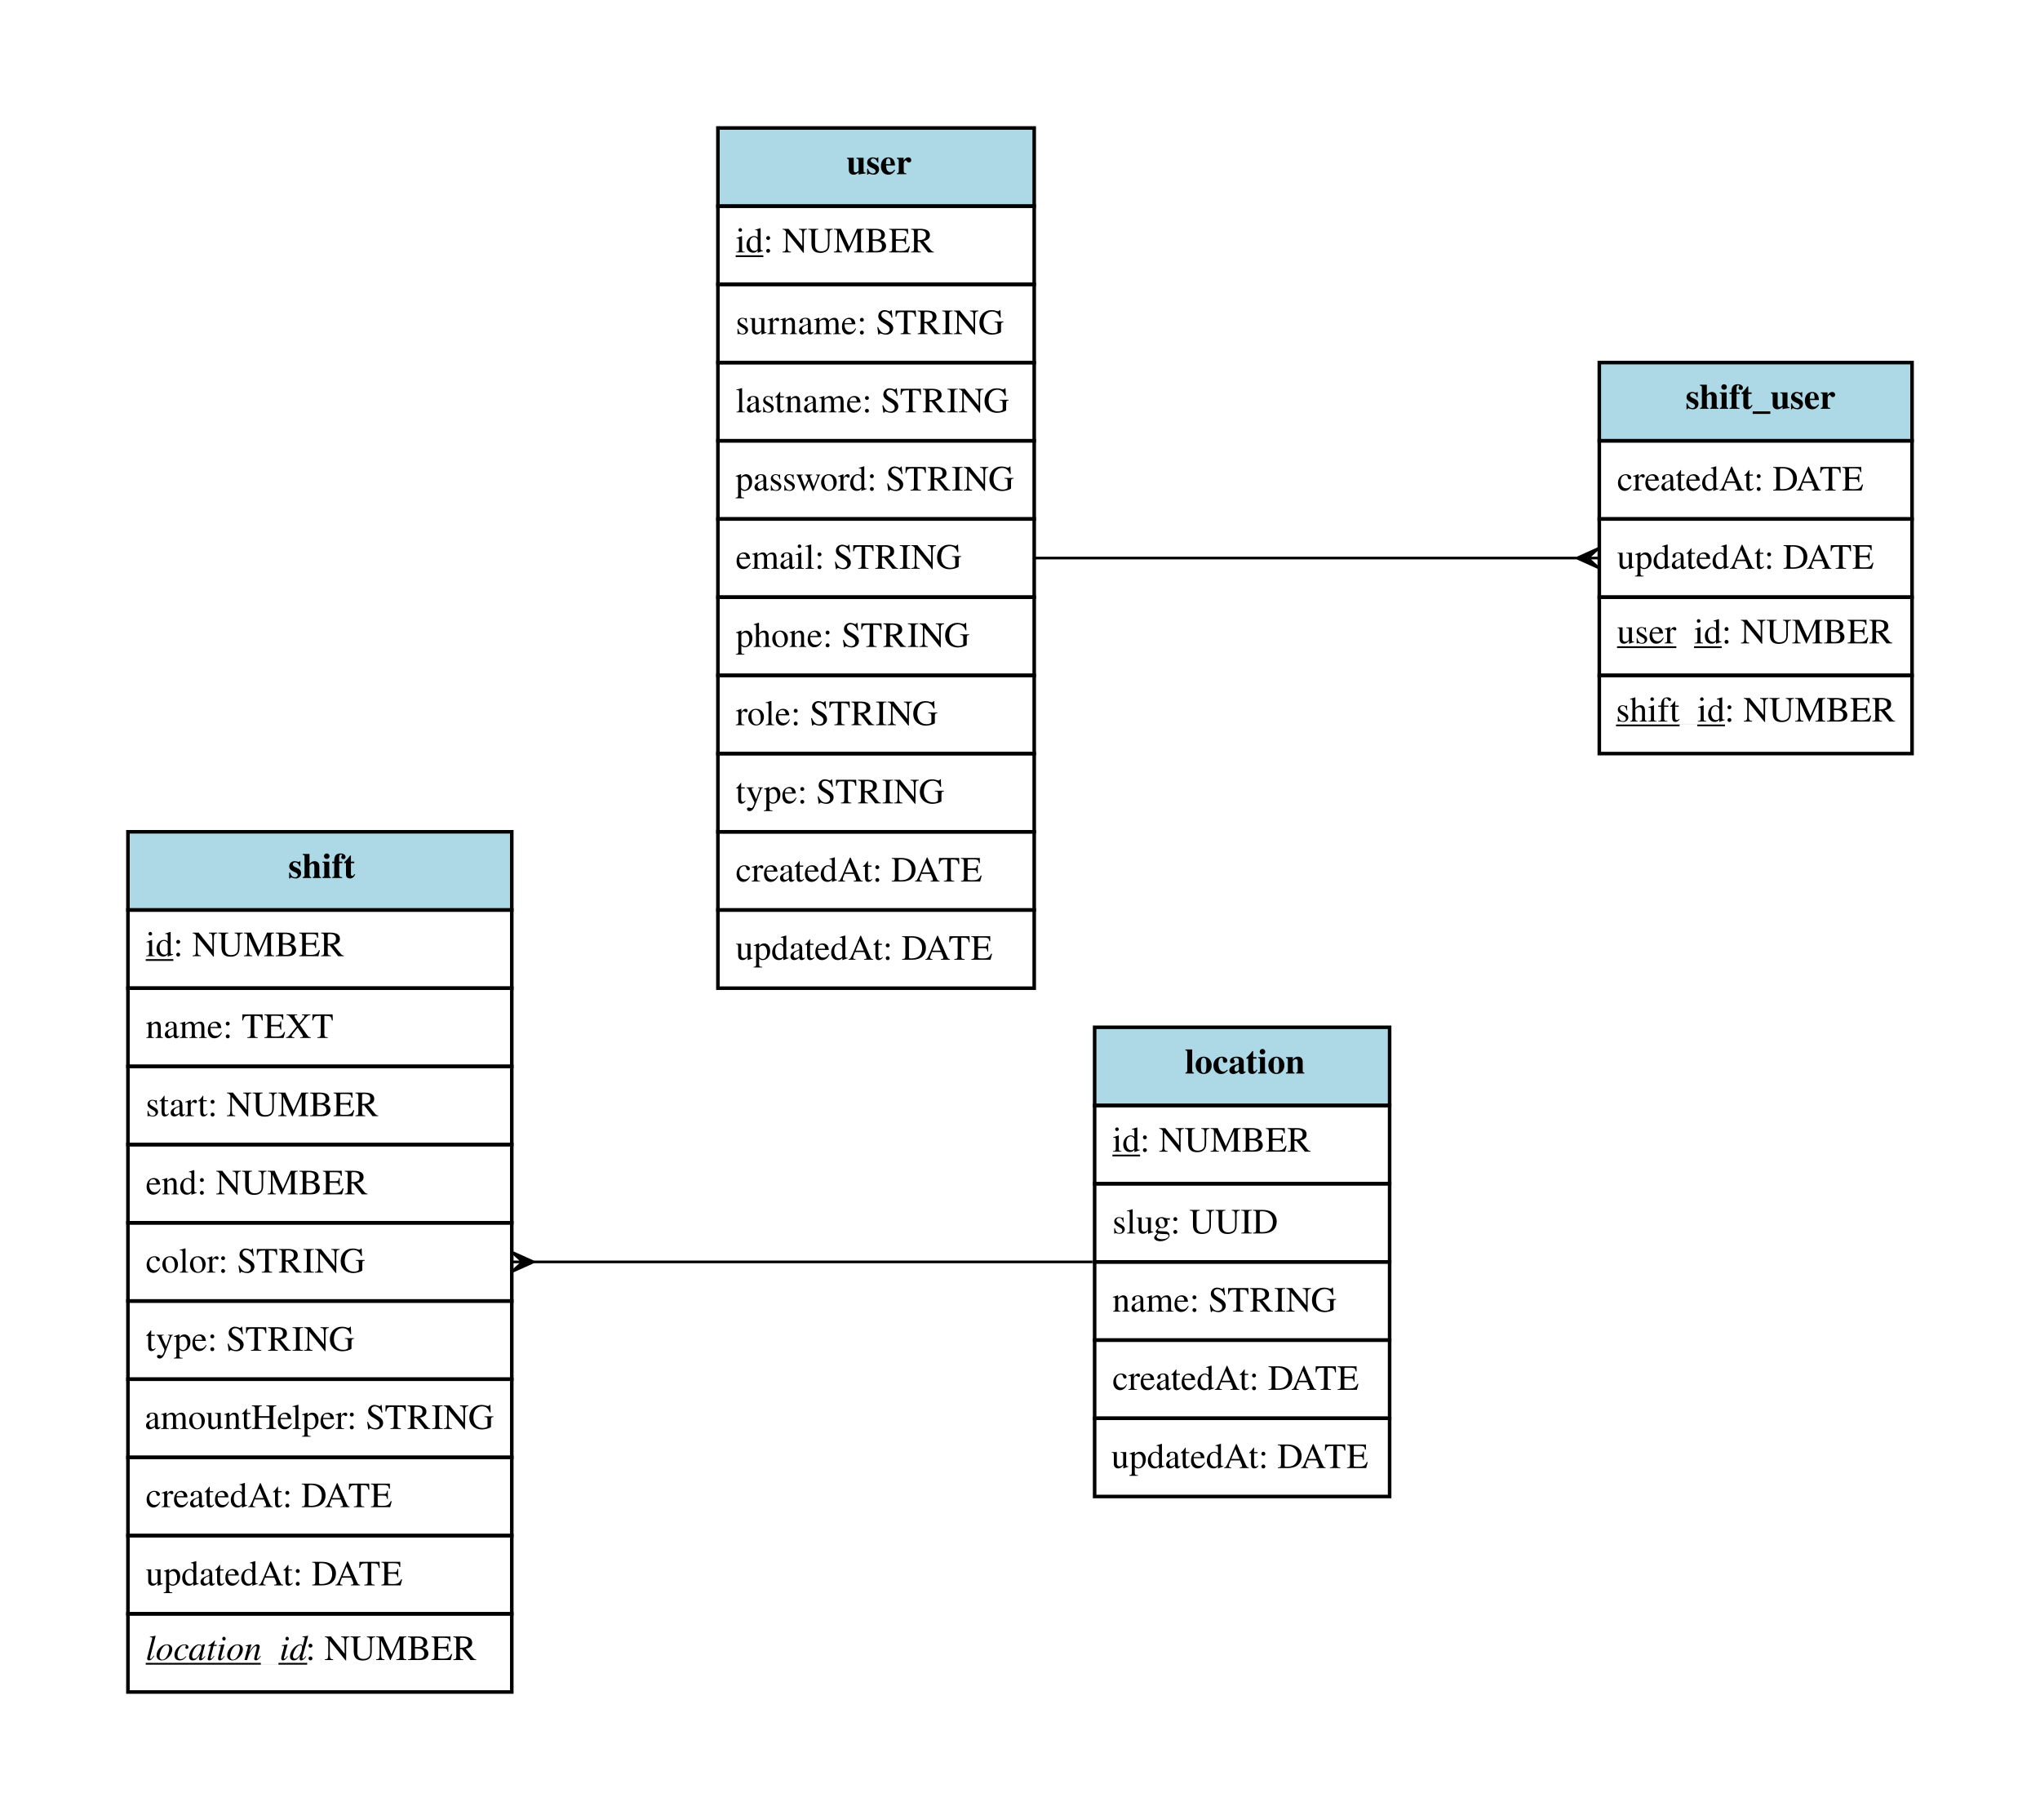
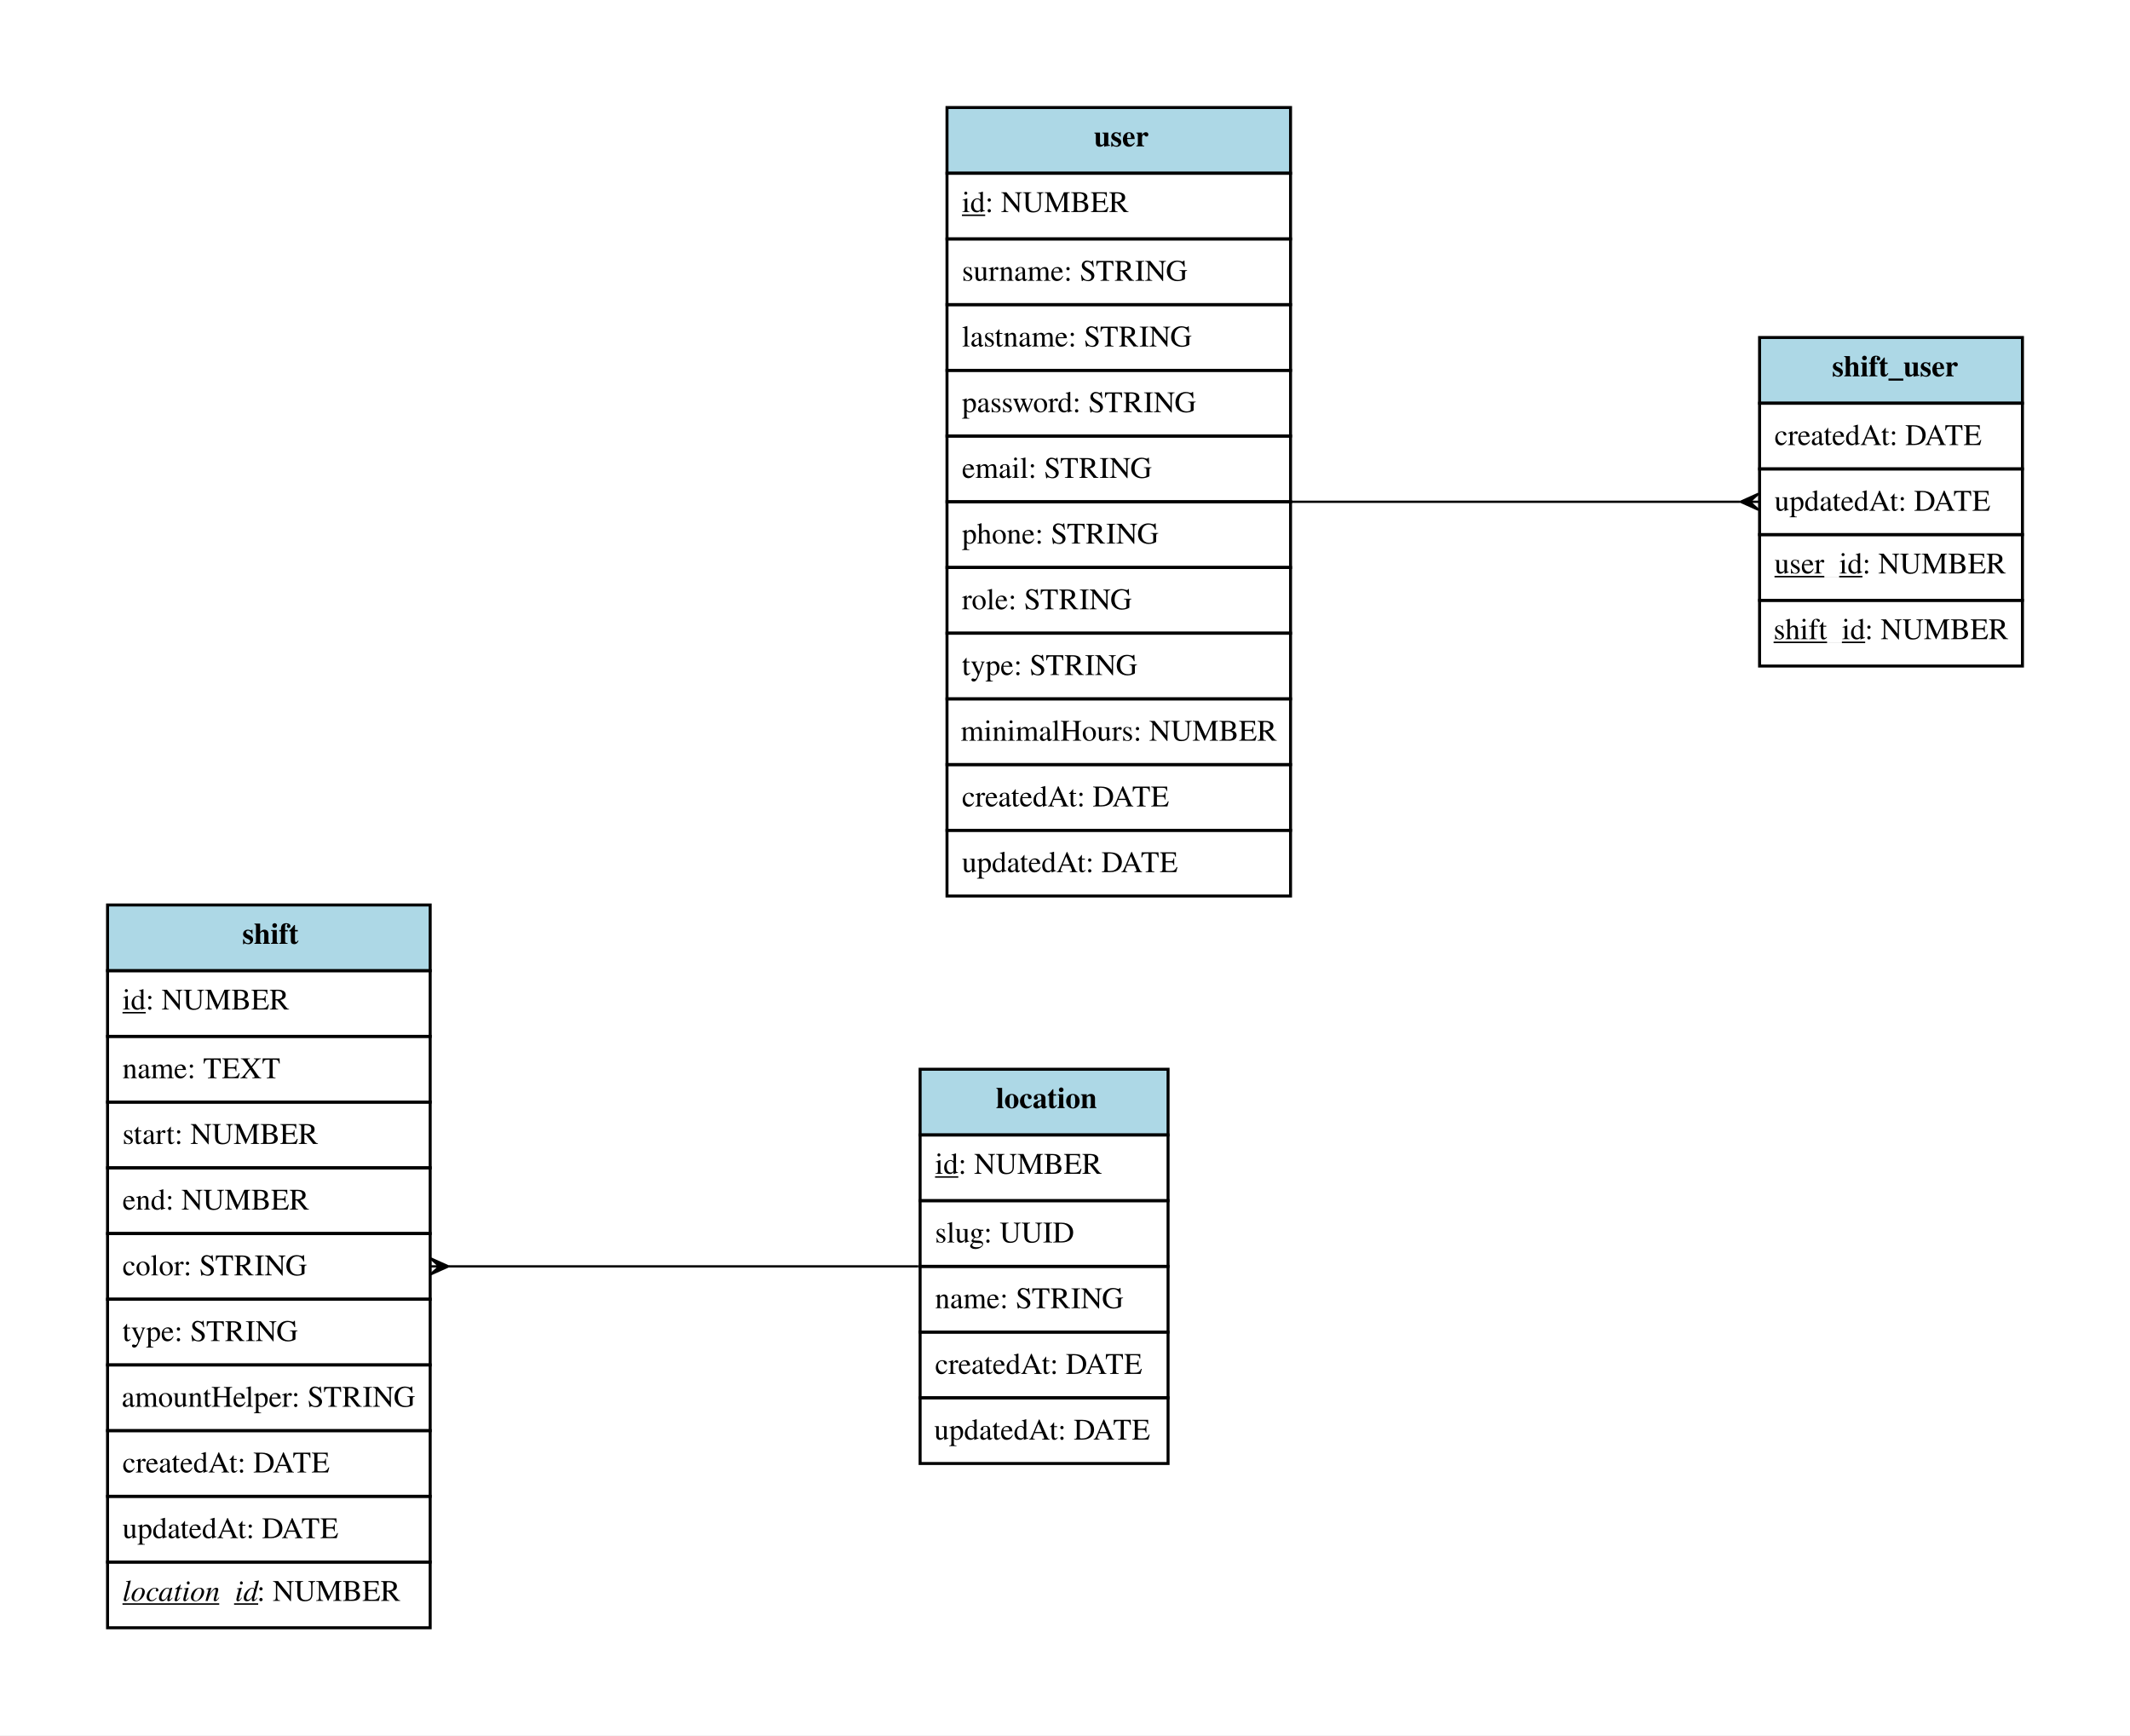
- <svg xmlns="http://www.w3.org/2000/svg" width="574pt" height="512pt" viewBox="0.00 0.00 574.00 512.00">
-   <g id="graph0" class="graph" transform="scale(1 1) rotate(0) translate(36 476)">
-     <polygon fill="#ffffff" stroke="transparent" points="-36,36 -36,-476 538,-476 538,36 -36,36" />
+ <svg xmlns="http://www.w3.org/2000/svg" width="713pt" height="581pt" viewBox="0.00 0.00 713.00 581.00">
+   <g id="graph0" class="graph" transform="scale(1 1) rotate(0) translate(36 545)">
+     <polygon fill="#ffffff" stroke="transparent" points="-36,36 -36,-545 677,-545 677,36 -36,36" />
    <g id="node1" class="node">
      <polygon fill="#add8e6" stroke="transparent" points="0,-220 0,-242 108,-242 108,-220 0,-220" />
      <polygon fill="none" stroke="#000000" points="0,-220 0,-242 108,-242 108,-220 0,-220" />
      <text text-anchor="start" x="45.112" y="-229" font-family="Times,serif" font-weight="bold" font-size="10.00" fill="#000000">shift</text>
      <polygon fill="none" stroke="#000000" points="0,-198 0,-220 108,-220 108,-198 0,-198" />
      <text text-anchor="start" x="5" y="-207" font-family="Times,serif" text-decoration="underline" font-size="10.00" fill="#000000">id</text>
      <text text-anchor="start" x="12.779" y="-207" font-family="Times,serif" font-size="10.00" fill="#000000">: NUMBER</text>
      <polygon fill="none" stroke="#000000" points="0,-176 0,-198 108,-198 108,-176 0,-176" />
      <text text-anchor="start" x="5" y="-184" font-family="Times,serif" font-size="10.00" fill="#000000">name: TEXT</text>
      <polygon fill="none" stroke="#000000" points="0,-154 0,-176 108,-176 108,-154 0,-154" />
      <text text-anchor="start" x="5" y="-162" font-family="Times,serif" font-size="10.00" fill="#000000">start: NUMBER</text>
      <polygon fill="none" stroke="#000000" points="0,-132 0,-154 108,-154 108,-132 0,-132" />
      <text text-anchor="start" x="5" y="-140" font-family="Times,serif" font-size="10.00" fill="#000000">end: NUMBER</text>
      <polygon fill="none" stroke="#000000" points="0,-110 0,-132 108,-132 108,-110 0,-110" />
      <text text-anchor="start" x="5" y="-118" font-family="Times,serif" font-size="10.00" fill="#000000">color: STRING</text>
      <polygon fill="none" stroke="#000000" points="0,-88 0,-110 108,-110 108,-88 0,-88" />
      <text text-anchor="start" x="5" y="-96" font-family="Times,serif" font-size="10.00" fill="#000000">type: STRING</text>
      <polygon fill="none" stroke="#000000" points="0,-66 0,-88 108,-88 108,-66 0,-66" />
      <text text-anchor="start" x="4.707" y="-74" font-family="Times,serif" font-size="10.00" fill="#000000">amountHelper: STRING</text>
      <polygon fill="none" stroke="#000000" points="0,-44 0,-66 108,-66 108,-44 0,-44" />
      <text text-anchor="start" x="5" y="-52" font-family="Times,serif" font-size="10.00" fill="#000000">createdAt: DATE</text>
      <polygon fill="none" stroke="#000000" points="0,-22 0,-44 108,-44 108,-22 0,-22" />
      <text text-anchor="start" x="5" y="-30" font-family="Times,serif" font-size="10.00" fill="#000000">updatedAt: DATE</text>
      <polygon fill="none" stroke="#000000" points="0,0 0,-22 108,-22 108,0 0,0" />
      <text text-anchor="start" x="5" y="-9" font-family="Times,serif" font-style="italic" text-decoration="underline" font-size="10.00" fill="#000000">location_id</text>
      <text text-anchor="start" x="49.994" y="-9" font-family="Times,serif" font-size="10.00" fill="#000000">: NUMBER</text>
    </g>
    <g id="node2" class="node">
      <polygon fill="#add8e6" stroke="transparent" points="272,-165 272,-187 355,-187 355,-165 272,-165" />
      <polygon fill="none" stroke="#000000" points="272,-165 272,-187 355,-187 355,-165 272,-165" />
      <text text-anchor="start" x="297.392" y="-174" font-family="Times,serif" font-weight="bold" font-size="10.00" fill="#000000">location</text>
      <polygon fill="none" stroke="#000000" points="272,-143 272,-165 355,-165 355,-143 272,-143" />
      <text text-anchor="start" x="277" y="-152" font-family="Times,serif" text-decoration="underline" font-size="10.00" fill="#000000">id</text>
      <text text-anchor="start" x="284.779" y="-152" font-family="Times,serif" font-size="10.00" fill="#000000">: NUMBER</text>
      <polygon fill="none" stroke="#000000" points="272,-121 272,-143 355,-143 355,-121 272,-121" />
      <text text-anchor="start" x="277" y="-129" font-family="Times,serif" font-size="10.00" fill="#000000">slug: UUID</text>
      <polygon fill="none" stroke="#000000" points="272,-99 272,-121 355,-121 355,-99 272,-99" />
      <text text-anchor="start" x="277" y="-107" font-family="Times,serif" font-size="10.00" fill="#000000">name: STRING</text>
      <polygon fill="none" stroke="#000000" points="272,-77 272,-99 355,-99 355,-77 272,-77" />
      <text text-anchor="start" x="277" y="-85" font-family="Times,serif" font-size="10.00" fill="#000000">createdAt: DATE</text>
      <polygon fill="none" stroke="#000000" points="272,-55 272,-77 355,-77 355,-55 272,-55" />
      <text text-anchor="start" x="276.705" y="-63" font-family="Times,serif" font-size="10.00" fill="#000000">updatedAt: DATE</text>
    </g>
    <g id="edge2" class="edge">
      <path fill="none" stroke="#000000" stroke-width=".75" d="M271.387,-121C228.877,-121 162.443,-121 114.2,-121" />
      <polygon fill="#000000" stroke="#000000" stroke-width=".75" points="114.113,-121 108.113,-118.3 111.113,-121 108.113,-121 108.113,-121 108.113,-121 111.113,-121 108.112,-123.7 114.113,-121 114.113,-121" />
    </g>
    <g id="node3" class="node">
-       <polygon fill="#add8e6" stroke="transparent" points="166,-418 166,-440 255,-440 255,-418 166,-418" />
-       <polygon fill="none" stroke="#000000" points="166,-418 166,-440 255,-440 255,-418 166,-418" />
-       <text text-anchor="start" x="202.172" y="-427" font-family="Times,serif" font-weight="bold" font-size="10.00" fill="#000000">user</text>
-       <polygon fill="none" stroke="#000000" points="166,-396 166,-418 255,-418 255,-396 166,-396" />
-       <text text-anchor="start" x="171" y="-405" font-family="Times,serif" text-decoration="underline" font-size="10.00" fill="#000000">id</text>
-       <text text-anchor="start" x="178.779" y="-405" font-family="Times,serif" font-size="10.00" fill="#000000">: NUMBER</text>
-       <polygon fill="none" stroke="#000000" points="166,-374 166,-396 255,-396 255,-374 166,-374" />
-       <text text-anchor="start" x="171" y="-382" font-family="Times,serif" font-size="10.00" fill="#000000">surname: STRING</text>
-       <polygon fill="none" stroke="#000000" points="166,-352 166,-374 255,-374 255,-352 166,-352" />
-       <text text-anchor="start" x="171" y="-360" font-family="Times,serif" font-size="10.00" fill="#000000">lastname: STRING</text>
-       <polygon fill="none" stroke="#000000" points="166,-330 166,-352 255,-352 255,-330 166,-330" />
-       <text text-anchor="start" x="170.926" y="-338" font-family="Times,serif" font-size="10.00" fill="#000000">password: STRING</text>
-       <polygon fill="none" stroke="#000000" points="166,-308 166,-330 255,-330 255,-308 166,-308" />
-       <text text-anchor="start" x="171" y="-316" font-family="Times,serif" font-size="10.00" fill="#000000">email: STRING</text>
-       <polygon fill="none" stroke="#000000" points="166,-286 166,-308 255,-308 255,-286 166,-286" />
-       <text text-anchor="start" x="171" y="-294" font-family="Times,serif" font-size="10.00" fill="#000000">phone: STRING</text>
-       <polygon fill="none" stroke="#000000" points="166,-264 166,-286 255,-286 255,-264 166,-264" />
-       <text text-anchor="start" x="171" y="-272" font-family="Times,serif" font-size="10.00" fill="#000000">role: STRING</text>
-       <polygon fill="none" stroke="#000000" points="166,-242 166,-264 255,-264 255,-242 166,-242" />
-       <text text-anchor="start" x="171" y="-250" font-family="Times,serif" font-size="10.00" fill="#000000">type: STRING</text>
-       <polygon fill="none" stroke="#000000" points="166,-220 166,-242 255,-242 255,-220 166,-220" />
-       <text text-anchor="start" x="171" y="-228" font-family="Times,serif" font-size="10.00" fill="#000000">createdAt: DATE</text>
-       <polygon fill="none" stroke="#000000" points="166,-198 166,-220 255,-220 255,-198 166,-198" />
-       <text text-anchor="start" x="171" y="-206" font-family="Times,serif" font-size="10.00" fill="#000000">updatedAt: DATE</text>
+       <polygon fill="#add8e6" stroke="transparent" points="281,-487 281,-509 396,-509 396,-487 281,-487" />
+       <polygon fill="none" stroke="#000000" points="281,-487 281,-509 396,-509 396,-487 281,-487" />
+       <text text-anchor="start" x="330.171" y="-496" font-family="Times,serif" font-weight="bold" font-size="10.00" fill="#000000">user</text>
+       <polygon fill="none" stroke="#000000" points="281,-465 281,-487 396,-487 396,-465 281,-465" />
+       <text text-anchor="start" x="286" y="-474" font-family="Times,serif" text-decoration="underline" font-size="10.00" fill="#000000">id</text>
+       <text text-anchor="start" x="293.779" y="-474" font-family="Times,serif" font-size="10.00" fill="#000000">: NUMBER</text>
+       <polygon fill="none" stroke="#000000" points="281,-443 281,-465 396,-465 396,-443 281,-443" />
+       <text text-anchor="start" x="286" y="-451" font-family="Times,serif" font-size="10.00" fill="#000000">surname: STRING</text>
+       <polygon fill="none" stroke="#000000" points="281,-421 281,-443 396,-443 396,-421 281,-421" />
+       <text text-anchor="start" x="286" y="-429" font-family="Times,serif" font-size="10.00" fill="#000000">lastname: STRING</text>
+       <polygon fill="none" stroke="#000000" points="281,-399 281,-421 396,-421 396,-399 281,-399" />
+       <text text-anchor="start" x="286" y="-407" font-family="Times,serif" font-size="10.00" fill="#000000">password: STRING</text>
+       <polygon fill="none" stroke="#000000" points="281,-377 281,-399 396,-399 396,-377 281,-377" />
+       <text text-anchor="start" x="286" y="-385" font-family="Times,serif" font-size="10.00" fill="#000000">email: STRING</text>
+       <polygon fill="none" stroke="#000000" points="281,-355 281,-377 396,-377 396,-355 281,-355" />
+       <text text-anchor="start" x="286" y="-363" font-family="Times,serif" font-size="10.00" fill="#000000">phone: STRING</text>
+       <polygon fill="none" stroke="#000000" points="281,-333 281,-355 396,-355 396,-333 281,-333" />
+       <text text-anchor="start" x="286" y="-341" font-family="Times,serif" font-size="10.00" fill="#000000">role: STRING</text>
+       <polygon fill="none" stroke="#000000" points="281,-311 281,-333 396,-333 396,-311 281,-311" />
+       <text text-anchor="start" x="286" y="-319" font-family="Times,serif" font-size="10.00" fill="#000000">type: STRING</text>
+       <polygon fill="none" stroke="#000000" points="281,-289 281,-311 396,-311 396,-289 281,-289" />
+       <text text-anchor="start" x="285.588" y="-297" font-family="Times,serif" font-size="10.00" fill="#000000">minimalHours: NUMBER</text>
+       <polygon fill="none" stroke="#000000" points="281,-267 281,-289 396,-289 396,-267 281,-267" />
+       <text text-anchor="start" x="286" y="-275" font-family="Times,serif" font-size="10.00" fill="#000000">createdAt: DATE</text>
+       <polygon fill="none" stroke="#000000" points="281,-245 281,-267 396,-267 396,-245 281,-245" />
+       <text text-anchor="start" x="286" y="-253" font-family="Times,serif" font-size="10.00" fill="#000000">updatedAt: DATE</text>
    </g>
    <g id="node4" class="node">
-       <polygon fill="#add8e6" stroke="transparent" points="414,-352 414,-374 502,-374 502,-352 414,-352" />
-       <polygon fill="none" stroke="#000000" points="414,-352 414,-374 502,-374 502,-352 414,-352" />
-       <text text-anchor="start" x="438.284" y="-361" font-family="Times,serif" font-weight="bold" font-size="10.00" fill="#000000">shift_user</text>
-       <polygon fill="none" stroke="#000000" points="414,-330 414,-352 502,-352 502,-330 414,-330" />
-       <text text-anchor="start" x="419" y="-338" font-family="Times,serif" font-size="10.00" fill="#000000">createdAt: DATE</text>
-       <polygon fill="none" stroke="#000000" points="414,-308 414,-330 502,-330 502,-308 414,-308" />
-       <text text-anchor="start" x="419" y="-316" font-family="Times,serif" font-size="10.00" fill="#000000">updatedAt: DATE</text>
-       <polygon fill="none" stroke="#000000" points="414,-286 414,-308 502,-308 502,-286 414,-286" />
-       <text text-anchor="start" x="419" y="-295" font-family="Times,serif" text-decoration="underline" font-size="10.00" fill="#000000">user_id</text>
-       <text text-anchor="start" x="448.436" y="-295" font-family="Times,serif" font-size="10.00" fill="#000000">: NUMBER</text>
-       <polygon fill="none" stroke="#000000" points="414,-264 414,-286 502,-286 502,-264 414,-264" />
-       <text text-anchor="start" x="418.696" y="-273" font-family="Times,serif" text-decoration="underline" font-size="10.00" fill="#000000">shift_id</text>
-       <text text-anchor="start" x="449.251" y="-273" font-family="Times,serif" font-size="10.00" fill="#000000">: NUMBER</text>
+       <polygon fill="#add8e6" stroke="transparent" points="553,-410 553,-432 641,-432 641,-410 553,-410" />
+       <polygon fill="none" stroke="#000000" points="553,-410 553,-432 641,-432 641,-410 553,-410" />
+       <text text-anchor="start" x="577.284" y="-419" font-family="Times,serif" font-weight="bold" font-size="10.00" fill="#000000">shift_user</text>
+       <polygon fill="none" stroke="#000000" points="553,-388 553,-410 641,-410 641,-388 553,-388" />
+       <text text-anchor="start" x="558" y="-396" font-family="Times,serif" font-size="10.00" fill="#000000">createdAt: DATE</text>
+       <polygon fill="none" stroke="#000000" points="553,-366 553,-388 641,-388 641,-366 553,-366" />
+       <text text-anchor="start" x="558" y="-374" font-family="Times,serif" font-size="10.00" fill="#000000">updatedAt: DATE</text>
+       <polygon fill="none" stroke="#000000" points="553,-344 553,-366 641,-366 641,-344 553,-344" />
+       <text text-anchor="start" x="558" y="-353" font-family="Times,serif" text-decoration="underline" font-size="10.00" fill="#000000">user_id</text>
+       <text text-anchor="start" x="587.436" y="-353" font-family="Times,serif" font-size="10.00" fill="#000000">: NUMBER</text>
+       <polygon fill="none" stroke="#000000" points="553,-322 553,-344 641,-344 641,-322 553,-322" />
+       <text text-anchor="start" x="557.696" y="-331" font-family="Times,serif" text-decoration="underline" font-size="10.00" fill="#000000">shift_id</text>
+       <text text-anchor="start" x="588.251" y="-331" font-family="Times,serif" font-size="10.00" fill="#000000">: NUMBER</text>
    </g>
    <g id="edge1" class="edge">
-       <path fill="none" stroke="#000000" stroke-width=".75" d="M254.624,-319C297.644,-319 362.655,-319 407.539,-319" />
-       <polygon fill="#000000" stroke="#000000" stroke-width=".75" points="407.735,-319 413.735,-321.7 410.735,-319 413.735,-319 413.735,-319 413.735,-319 410.735,-319 413.735,-316.3 407.735,-319 407.735,-319" />
+       <path fill="none" stroke="#000000" stroke-width=".75" d="M395.802,-377C440.99,-377 503.185,-377 546.416,-377" />
+       <polygon fill="#000000" stroke="#000000" stroke-width=".75" points="546.652,-377 552.652,-379.7 549.652,-377 552.652,-377 552.652,-377 552.652,-377 549.652,-377 552.652,-374.3 546.652,-377 546.652,-377" />
    </g>
  </g>
</svg>
